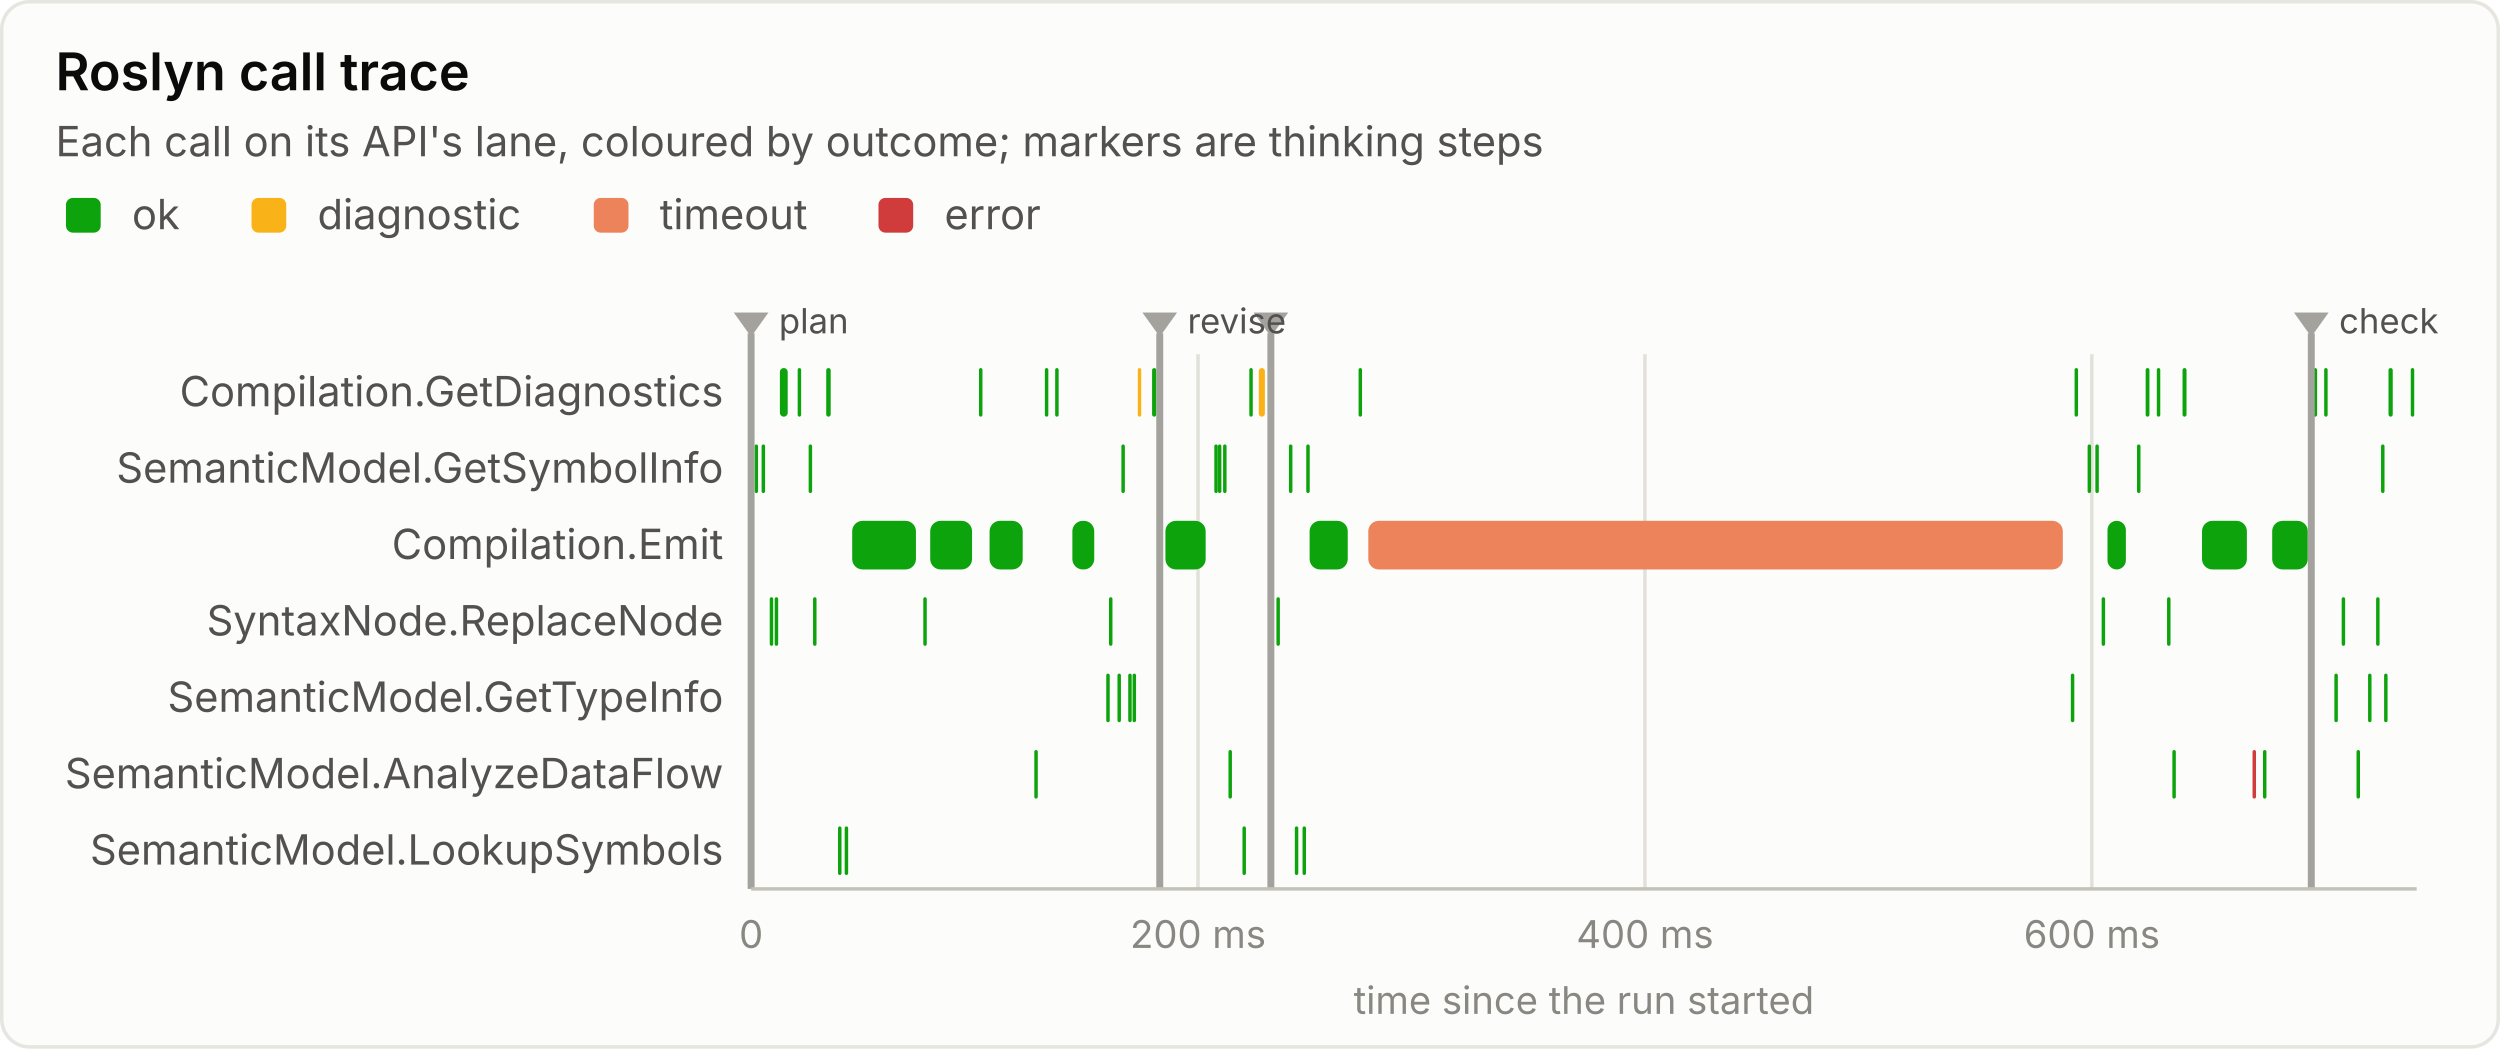
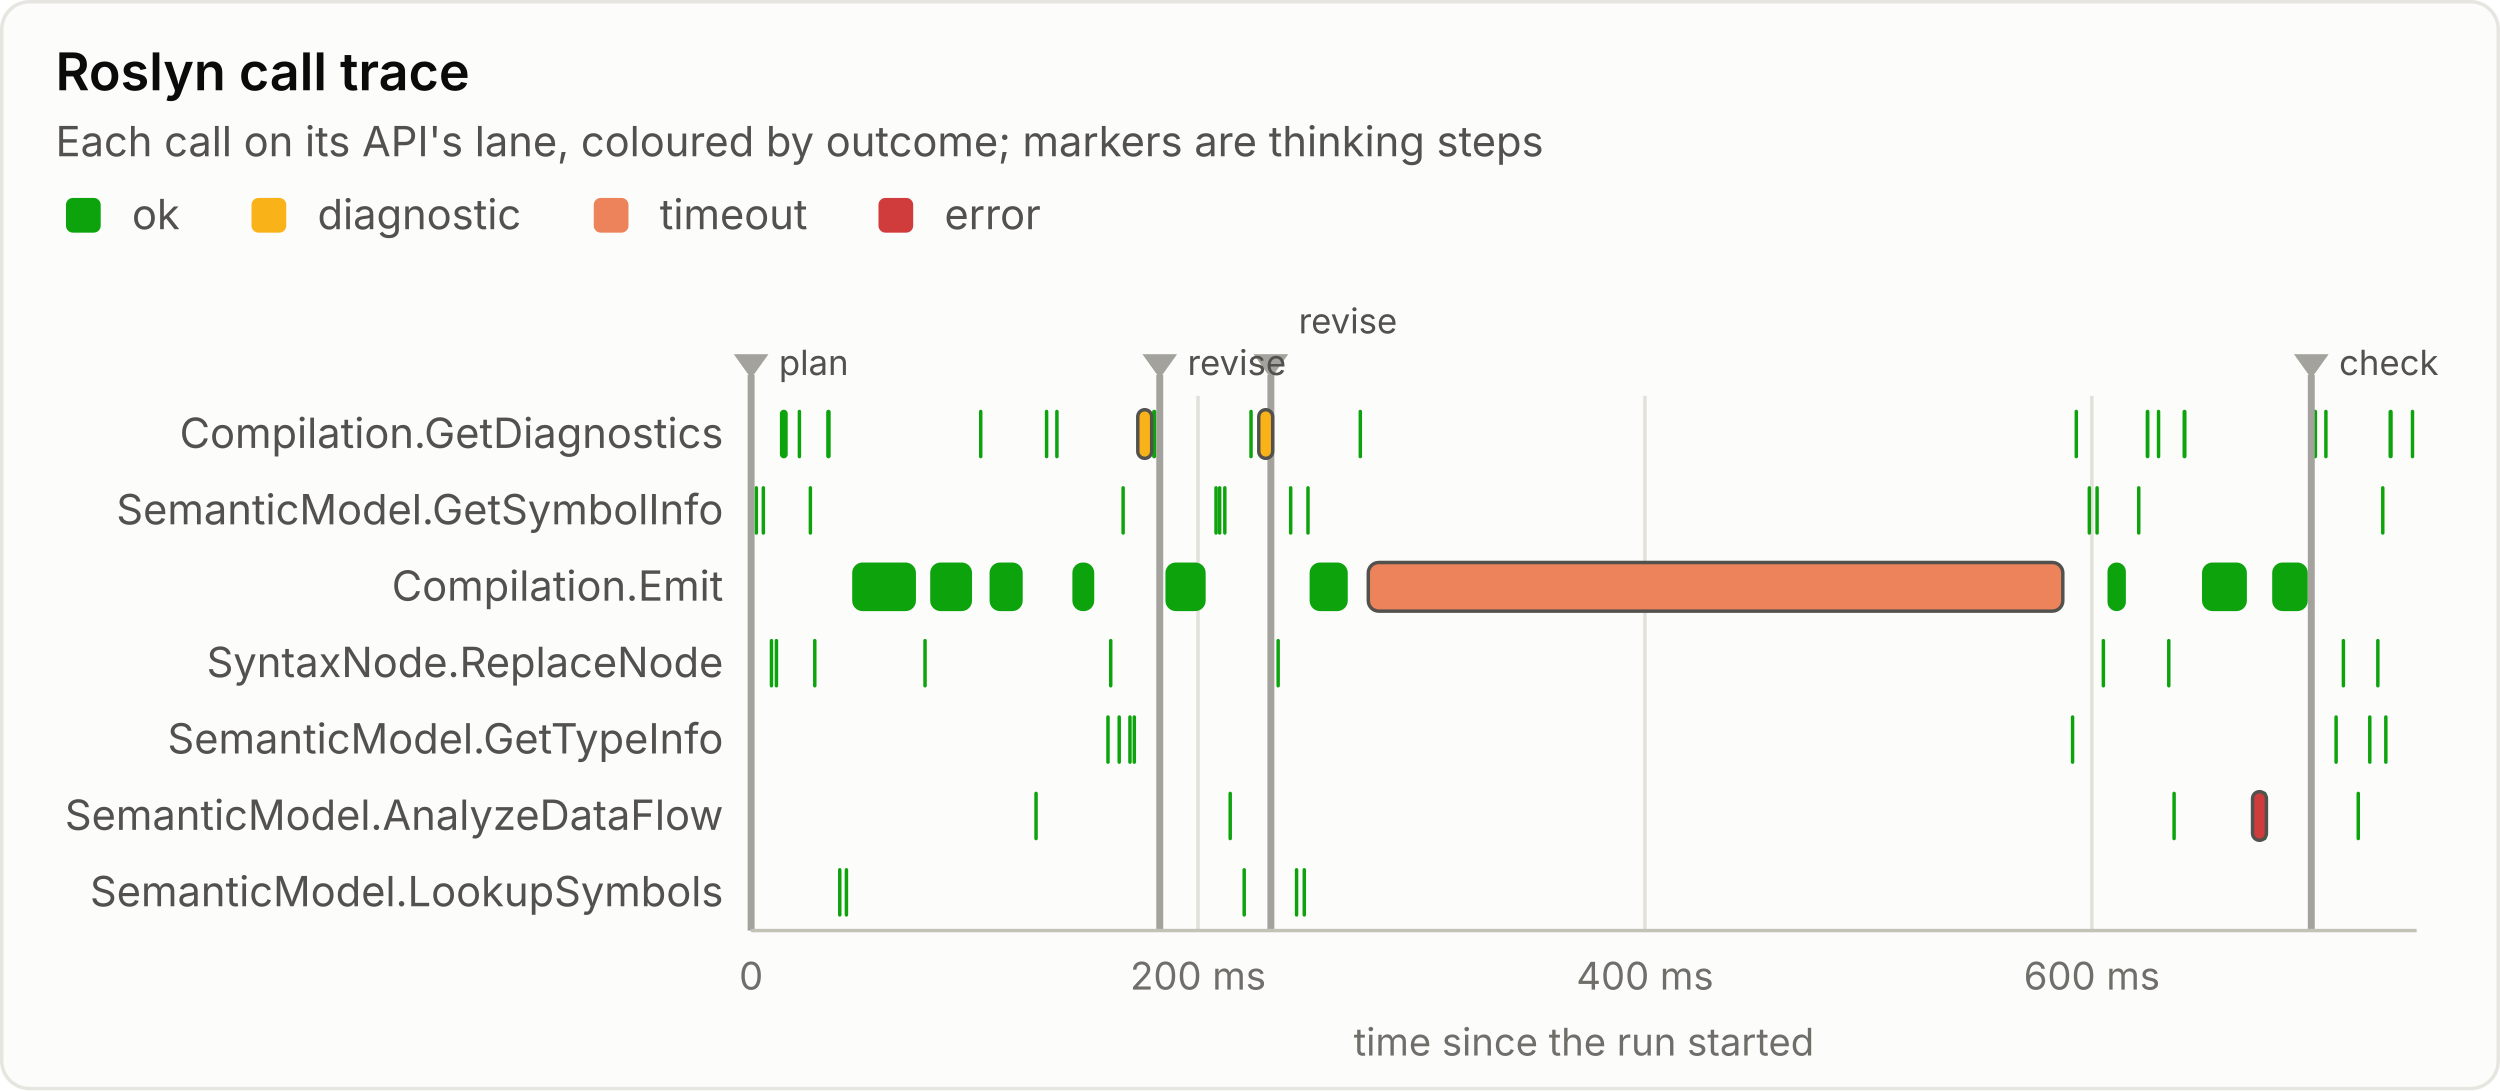
- <svg xmlns="http://www.w3.org/2000/svg" width="720" height="302" viewBox="0 0 720 302" role="img" aria-labelledby="thinking-trace-title thinking-trace-desc">
-   <style>text{font-family:system-ui,-apple-system,'Segoe UI',sans-serif}.line{fill:none;stroke-width:2;stroke-linejoin:round;stroke-linecap:round}.bg{fill:#fcfcfb}.frame{fill:none;stroke:#e6e5e0}.t1{fill:#0b0b0b}.t2{fill:#52514e}.t3{fill:#898781}.grid{stroke:#e1e0d9}.axis{stroke:#c3c2b7}.ref{stroke:#52514e}.band{fill:#f0efec}.ring{stroke:#fcfcfb}.gap{stroke:#fcfcfb}.qx{fill:#f0efec}.fn{fill:#a3a29c}.sn{stroke:#a3a29c}.f0{fill:#2a78d6}.s0{stroke:#2a78d6}.f1{fill:#eb6834}.s1{stroke:#eb6834}.f2{fill:#1baf7a}.s2{stroke:#1baf7a}.f3{fill:#eda100}.s3{stroke:#eda100}.f4{fill:#e87ba4}.s4{stroke:#e87ba4}.f5{fill:#008300}.s5{stroke:#008300}.f6{fill:#6250d6}.s6{stroke:#6250d6}.f7{fill:#e34948}.s7{stroke:#e34948}.q0{fill:#cde2fb}.q1{fill:#b7d3f6}.q2{fill:#9ec5f4}.q3{fill:#86b6ef}.q4{fill:#6da7ec}.q5{fill:#5598e7}.q6{fill:#3987e5}.q7{fill:#2a78d6}.q8{fill:#256abf}.q9{fill:#1c5cab}.q10{fill:#184f95}.q11{fill:#104281}.q12{fill:#0d366b}.fgood{fill:#0ca30c}.sgood{stroke:#0ca30c}.fwarn{fill:#fab219}.swarn{stroke:#fab219}.fserious{fill:#ec835a}.sserious{stroke:#ec835a}.fcrit{fill:#d03b3b}.scrit{stroke:#d03b3b}@media (prefers-color-scheme:dark){.bg{fill:#1a1a19}.frame{fill:none;stroke:#2c2c2a}.t1{fill:#f0efec}.t2{fill:#c3c2b7}.t3{fill:#898781}.grid{stroke:#2c2c2a}.axis{stroke:#383835}.ref{stroke:#c3c2b7}.band{fill:#242423}.ring{stroke:#1a1a19}.gap{stroke:#1a1a19}.qx{fill:#242423}.fn{fill:#6f6e69}.sn{stroke:#6f6e69}.f0{fill:#3987e5}.s0{stroke:#3987e5}.f1{fill:#d95926}.s1{stroke:#d95926}.f2{fill:#199e70}.s2{stroke:#199e70}.f3{fill:#c98500}.s3{stroke:#c98500}.f4{fill:#d55181}.s4{stroke:#d55181}.f5{fill:#008300}.s5{stroke:#008300}.f6{fill:#9085e9}.s6{stroke:#9085e9}.f7{fill:#e66767}.s7{stroke:#e66767}.q0{fill:#0d366b}.q1{fill:#104281}.q2{fill:#184f95}.q3{fill:#1c5cab}.q4{fill:#256abf}.q5{fill:#2a78d6}.q6{fill:#3987e5}.q7{fill:#5598e7}.q8{fill:#6da7ec}.q9{fill:#86b6ef}.q10{fill:#9ec5f4}.q11{fill:#b7d3f6}.q12{fill:#cde2fb}}</style>
-   <rect class="bg" x="0" y="0" width="720" height="302" rx="8" />
-   <rect class="frame" x="0.5" y="0.5" width="719" height="301" rx="8" />
+ <svg xmlns="http://www.w3.org/2000/svg" width="720" height="314" viewBox="0 0 720 314" role="img" aria-labelledby="thinking-trace-title thinking-trace-desc">
+   <style>text{font-family:system-ui,-apple-system,'Segoe UI',sans-serif}.line{fill:none;stroke-width:2;stroke-linejoin:round;stroke-linecap:round}.bg{fill:#fcfcfb}.frame{fill:none;stroke:#e6e5e0}.t1{fill:#0b0b0b}.t2{fill:#52514e}.t3{fill:#6f6e69}.grid{stroke:#e1e0d9}.axis{stroke:#c3c2b7}.ref{stroke:#52514e}.band{fill:#f0efec}.ring{stroke:#fcfcfb}.gap{stroke:#fcfcfb}.qx{fill:#f0efec}.qz{fill:#fcfcfb;stroke:#52514e}.emph{stroke:#52514e}.fn{fill:#a3a29c}.sn{stroke:#a3a29c}.f0{fill:#2a78d6}.s0{stroke:#2a78d6}.f1{fill:#eb6834}.s1{stroke:#eb6834}.f2{fill:#1baf7a}.s2{stroke:#1baf7a}.f3{fill:#eda100}.s3{stroke:#eda100}.f4{fill:#e87ba4}.s4{stroke:#e87ba4}.f5{fill:#008300}.s5{stroke:#008300}.f6{fill:#6250d6}.s6{stroke:#6250d6}.f7{fill:#e34948}.s7{stroke:#e34948}.q0{fill:#cde2fb}.q1{fill:#b7d3f6}.q2{fill:#9ec5f4}.q3{fill:#86b6ef}.q4{fill:#6da7ec}.q5{fill:#5598e7}.q6{fill:#3987e5}.q7{fill:#2a78d6}.q8{fill:#256abf}.q9{fill:#1c5cab}.q10{fill:#184f95}.q11{fill:#104281}.q12{fill:#0d366b}.fgood{fill:#0ca30c}.sgood{stroke:#0ca30c}.fwarn{fill:#fab219}.swarn{stroke:#fab219}.fserious{fill:#ec835a}.sserious{stroke:#ec835a}.fcrit{fill:#d03b3b}.scrit{stroke:#d03b3b}@media (prefers-color-scheme:dark){.bg{fill:#1a1a19}.frame{fill:none;stroke:#2c2c2a}.t1{fill:#f0efec}.t2{fill:#c3c2b7}.t3{fill:#898781}.grid{stroke:#2c2c2a}.axis{stroke:#383835}.ref{stroke:#c3c2b7}.band{fill:#242423}.ring{stroke:#1a1a19}.gap{stroke:#1a1a19}.qx{fill:#242423}.qz{fill:#1a1a19;stroke:#c3c2b7}.emph{stroke:#c3c2b7}.fn{fill:#6f6e69}.sn{stroke:#6f6e69}.f0{fill:#3987e5}.s0{stroke:#3987e5}.f1{fill:#d95926}.s1{stroke:#d95926}.f2{fill:#199e70}.s2{stroke:#199e70}.f3{fill:#c98500}.s3{stroke:#c98500}.f4{fill:#d55181}.s4{stroke:#d55181}.f5{fill:#008300}.s5{stroke:#008300}.f6{fill:#9085e9}.s6{stroke:#9085e9}.f7{fill:#e66767}.s7{stroke:#e66767}.q0{fill:#0d366b}.q1{fill:#104281}.q2{fill:#184f95}.q3{fill:#1c5cab}.q4{fill:#256abf}.q5{fill:#2a78d6}.q6{fill:#3987e5}.q7{fill:#5598e7}.q8{fill:#6da7ec}.q9{fill:#86b6ef}.q10{fill:#9ec5f4}.q11{fill:#b7d3f6}.q12{fill:#cde2fb}}</style>
+   <rect class="bg" x="0" y="0" width="720" height="314" rx="8" />
+   <rect class="frame" x="0.5" y="0.5" width="719" height="313" rx="8" />
  <text class="t1" x="16" y="26" font-size="15" font-weight="600">Roslyn call trace</text>
  <text class="t2" x="16" y="45" font-size="12">Each call on its API's lane, coloured by outcome; markers are thinking steps</text>
  <rect class="fgood" x="19" y="57" width="10" height="10" rx="2" />
  <text class="t2" x="38" y="66" font-size="12">ok</text>
  <rect class="fwarn" x="72.44" y="57" width="10" height="10" rx="2" />
  <text class="t2" x="91.44" y="66" font-size="12">diagnostic</text>
  <rect class="fserious" x="171" y="57" width="10" height="10" rx="2" />
  <text class="t2" x="190" y="66" font-size="12">timeout</text>
  <rect class="fcrit" x="253" y="57" width="10" height="10" rx="2" />
  <text class="t2" x="272" y="66" font-size="12">error</text>
-   <line class="grid" x1="216.32" y1="102" x2="216.32" y2="256" stroke-width="1" />
-   <line class="grid" x1="345.03" y1="102" x2="345.03" y2="256" stroke-width="1" />
-   <line class="grid" x1="473.74" y1="102" x2="473.74" y2="256" stroke-width="1" />
-   <line class="grid" x1="602.45" y1="102" x2="602.45" y2="256" stroke-width="1" />
-   <text class="t2" x="208.32" y="117" font-size="12" text-anchor="end">Compilation.GetDiagnostics</text>
-   <text class="t2" x="208.32" y="139" font-size="12" text-anchor="end">SemanticModel.GetSymbolInfo</text>
-   <text class="t2" x="208.32" y="161" font-size="12" text-anchor="end">Compilation.Emit</text>
-   <text class="t2" x="208.32" y="183" font-size="12" text-anchor="end">SyntaxNode.ReplaceNode</text>
-   <text class="t2" x="208.32" y="205" font-size="12" text-anchor="end">SemanticModel.GetTypeInfo</text>
-   <text class="t2" x="208.32" y="227" font-size="12" text-anchor="end">SemanticModel.AnalyzeDataFlow</text>
-   <text class="t2" x="208.32" y="249" font-size="12" text-anchor="end">SemanticModel.LookupSymbols</text>
-   <rect class="fgood" x="217.32" y="128" width="1" height="14" rx="0.5" />
-   <rect class="fgood" x="219.34" y="128" width="1" height="14" rx="0.5" />
-   <rect class="fgood" x="221.68" y="172" width="1" height="14" rx="0.5" />
-   <rect class="fgood" x="223.11" y="172" width="1" height="14" rx="0.5" />
-   <rect class="fgood" x="224.61" y="106" width="2.25" height="14" rx="1.12" />
-   <rect class="fgood" x="229.73" y="106" width="1" height="14" rx="0.5" />
-   <rect class="fgood" x="232.89" y="128" width="1" height="14" rx="0.5" />
-   <rect class="fgood" x="234.16" y="172" width="1" height="14" rx="0.5" />
-   <rect class="fgood" x="237.95" y="106" width="1.29" height="14" rx="0.65" />
-   <rect class="fgood" x="241.35" y="238" width="1" height="14" rx="0.5" />
-   <rect class="fgood" x="243.27" y="238" width="1" height="14" rx="0.5" />
-   <rect class="fgood" x="245.43" y="150" width="18.36" height="14" rx="3" />
-   <rect class="fgood" x="265.91" y="172" width="1" height="14" rx="0.5" />
-   <rect class="fgood" x="267.9" y="150" width="12.05" height="14" rx="3" />
-   <rect class="fgood" x="281.95" y="106" width="1" height="14" rx="0.5" />
-   <rect class="fgood" x="285" y="150" width="9.54" height="14" rx="3" />
-   <rect class="fgood" x="297.88" y="216" width="1" height="14" rx="0.5" />
-   <rect class="fgood" x="300.92" y="106" width="1" height="14" rx="0.5" />
-   <rect class="fgood" x="303.89" y="106" width="1" height="14" rx="0.5" />
-   <rect class="fgood" x="308.84" y="150" width="6.3" height="14" rx="3" />
-   <rect class="fgood" x="318.6" y="194" width="1" height="14" rx="0.5" />
-   <rect class="fgood" x="319.39" y="172" width="1" height="14" rx="0.5" />
-   <rect class="fgood" x="321.83" y="194" width="1" height="14" rx="0.5" />
-   <rect class="fgood" x="322.96" y="128" width="1" height="14" rx="0.5" />
-   <rect class="fgood" x="324.93" y="194" width="1" height="14" rx="0.5" />
-   <rect class="fgood" x="326.18" y="194" width="1" height="14" rx="0.5" />
-   <rect class="fwarn" x="327.68" y="106" width="1" height="14" rx="0.5" />
-   <rect class="fgood" x="331.8" y="106" width="1.22" height="14" rx="0.61" />
-   <rect class="fgood" x="335.64" y="150" width="11.59" height="14" rx="3" />
-   <rect class="fgood" x="349.72" y="128" width="1" height="14" rx="0.5" />
-   <rect class="fgood" x="350.76" y="128" width="1" height="14" rx="0.5" />
-   <rect class="fgood" x="352.25" y="128" width="1" height="14" rx="0.5" />
-   <rect class="fgood" x="353.8" y="216" width="1" height="14" rx="0.5" />
-   <rect class="fgood" x="357.83" y="238" width="1" height="14" rx="0.5" />
-   <rect class="fgood" x="359.8" y="106" width="1" height="14" rx="0.5" />
-   <rect class="fwarn" x="362.53" y="106" width="1.76" height="14" rx="0.88" />
-   <rect class="fgood" x="365.85" y="194" width="1" height="14" rx="0.5" />
-   <rect class="fgood" x="367.61" y="172" width="1" height="14" rx="0.5" />
-   <rect class="fgood" x="371.22" y="128" width="1" height="14" rx="0.5" />
-   <rect class="fgood" x="372.91" y="238" width="1" height="14" rx="0.5" />
-   <rect class="fgood" x="375.13" y="238" width="1" height="14" rx="0.5" />
-   <rect class="fgood" x="376.2" y="128" width="1" height="14" rx="0.5" />
-   <rect class="fgood" x="377.17" y="150" width="10.98" height="14" rx="3" />
-   <rect class="fgood" x="391.27" y="106" width="1" height="14" rx="0.5" />
-   <rect class="fserious" x="394.07" y="150" width="200.02" height="14" rx="3" />
-   <rect class="fgood" x="596.4" y="194" width="1" height="14" rx="0.5" />
-   <rect class="fgood" x="597.48" y="106" width="1" height="14" rx="0.5" />
-   <rect class="fgood" x="601.23" y="128" width="1" height="14" rx="0.5" />
-   <rect class="fgood" x="603.46" y="128" width="1" height="14" rx="0.5" />
-   <rect class="fgood" x="605.27" y="172" width="1" height="14" rx="0.5" />
-   <rect class="fgood" x="606.96" y="150" width="5.29" height="14" rx="2.64" />
-   <rect class="fgood" x="615.46" y="128" width="1" height="14" rx="0.5" />
-   <rect class="fgood" x="617.95" y="106" width="1.09" height="14" rx="0.55" />
-   <rect class="fgood" x="621.16" y="106" width="1" height="14" rx="0.5" />
-   <rect class="fgood" x="624.11" y="172" width="1" height="14" rx="0.5" />
-   <rect class="fgood" x="625.64" y="216" width="1" height="14" rx="0.5" />
-   <rect class="fgood" x="628.57" y="106" width="1.15" height="14" rx="0.58" />
-   <rect class="fgood" x="634.18" y="150" width="12.92" height="14" rx="3" />
-   <rect class="fcrit" x="648.73" y="216" width="1" height="14" rx="0.5" />
-   <rect class="fgood" x="651.74" y="216" width="1" height="14" rx="0.5" />
-   <rect class="fgood" x="654.39" y="150" width="10.25" height="14" rx="3" />
-   <rect class="fgood" x="666.2" y="106" width="1.13" height="14" rx="0.56" />
-   <rect class="fgood" x="669.36" y="106" width="1" height="14" rx="0.5" />
-   <rect class="fgood" x="672.3" y="194" width="1" height="14" rx="0.5" />
-   <rect class="fgood" x="674.4" y="172" width="1" height="14" rx="0.5" />
-   <rect class="fgood" x="678.68" y="216" width="1" height="14" rx="0.5" />
-   <rect class="fgood" x="682" y="194" width="1" height="14" rx="0.5" />
-   <rect class="fgood" x="684.32" y="172" width="1" height="14" rx="0.5" />
-   <rect class="fgood" x="685.74" y="128" width="1" height="14" rx="0.5" />
-   <rect class="fgood" x="686.62" y="194" width="1" height="14" rx="0.5" />
-   <rect class="fgood" x="687.89" y="106" width="1.22" height="14" rx="0.61" />
-   <rect class="fgood" x="694.3" y="106" width="1" height="14" rx="0.5" />
-   <line class="sn" x1="216.32" y1="96" x2="216.32" y2="256" stroke-width="2" />
-   <path class="fn" d="M211.32 90h10l-5 7Z" />
-   <line class="sn" x1="334.01" y1="96" x2="334.01" y2="256" stroke-width="2" />
-   <path class="fn" d="M329.01 90h10l-5 7Z" />
-   <line class="sn" x1="366.01" y1="96" x2="366.01" y2="256" stroke-width="2" />
-   <path class="fn" d="M361.01 90h10l-5 7Z" />
-   <line class="sn" x1="665.65" y1="96" x2="665.65" y2="256" stroke-width="2" />
-   <path class="fn" d="M660.65 90h10l-5 7Z" />
-   <text class="t2" x="224.32" y="96" font-size="10" text-anchor="start">plan</text>
-   <text class="t2" x="342.01" y="96" font-size="10" text-anchor="start">revise</text>
-   <text class="t2" x="673.65" y="96" font-size="10" text-anchor="start">check</text>
-   <text class="t3" x="216.32" y="273" font-size="11" text-anchor="middle">0</text>
-   <text class="t3" x="345.03" y="273" font-size="11" text-anchor="middle">200 ms</text>
-   <text class="t3" x="473.74" y="273" font-size="11" text-anchor="middle">400 ms</text>
-   <text class="t3" x="602.45" y="273" font-size="11" text-anchor="middle">600 ms</text>
-   <line class="axis" x1="216.32" y1="256" x2="696" y2="256" stroke-width="1" />
-   <text class="t3" x="456.16" y="292" font-size="11" text-anchor="middle">time since the run started</text>
+   <line class="grid" x1="216.32" y1="114" x2="216.32" y2="268" stroke-width="1" />
+   <line class="grid" x1="345.03" y1="114" x2="345.03" y2="268" stroke-width="1" />
+   <line class="grid" x1="473.74" y1="114" x2="473.74" y2="268" stroke-width="1" />
+   <line class="grid" x1="602.45" y1="114" x2="602.45" y2="268" stroke-width="1" />
+   <text class="t2" x="208.32" y="129" font-size="12" text-anchor="end">Compilation.GetDiagnostics</text>
+   <text class="t2" x="208.32" y="151" font-size="12" text-anchor="end">SemanticModel.GetSymbolInfo</text>
+   <text class="t2" x="208.32" y="173" font-size="12" text-anchor="end">Compilation.Emit</text>
+   <text class="t2" x="208.32" y="195" font-size="12" text-anchor="end">SyntaxNode.ReplaceNode</text>
+   <text class="t2" x="208.32" y="217" font-size="12" text-anchor="end">SemanticModel.GetTypeInfo</text>
+   <text class="t2" x="208.32" y="239" font-size="12" text-anchor="end">SemanticModel.AnalyzeDataFlow</text>
+   <text class="t2" x="208.32" y="261" font-size="12" text-anchor="end">SemanticModel.LookupSymbols</text>
+   <rect class="fgood" x="217.32" y="140" width="1" height="14" rx="0.5" />
+   <rect class="fgood" x="219.34" y="140" width="1" height="14" rx="0.5" />
+   <rect class="fgood" x="221.68" y="184" width="1" height="14" rx="0.5" />
+   <rect class="fgood" x="223.11" y="184" width="1" height="14" rx="0.5" />
+   <rect class="fgood" x="224.61" y="118" width="2.25" height="14" rx="1.12" />
+   <rect class="fgood" x="229.73" y="118" width="1" height="14" rx="0.5" />
+   <rect class="fgood" x="232.89" y="140" width="1" height="14" rx="0.5" />
+   <rect class="fgood" x="234.16" y="184" width="1" height="14" rx="0.5" />
+   <rect class="fgood" x="237.95" y="118" width="1.29" height="14" rx="0.65" />
+   <rect class="fgood" x="241.35" y="250" width="1" height="14" rx="0.5" />
+   <rect class="fgood" x="243.27" y="250" width="1" height="14" rx="0.5" />
+   <rect class="fgood" x="245.43" y="162" width="18.36" height="14" rx="3" />
+   <rect class="fgood" x="265.91" y="184" width="1" height="14" rx="0.5" />
+   <rect class="fgood" x="267.9" y="162" width="12.05" height="14" rx="3" />
+   <rect class="fgood" x="281.95" y="118" width="1" height="14" rx="0.5" />
+   <rect class="fgood" x="285" y="162" width="9.54" height="14" rx="3" />
+   <rect class="fgood" x="297.88" y="228" width="1" height="14" rx="0.5" />
+   <rect class="fgood" x="300.92" y="118" width="1" height="14" rx="0.5" />
+   <rect class="fgood" x="303.89" y="118" width="1" height="14" rx="0.5" />
+   <rect class="fgood" x="308.84" y="162" width="6.3" height="14" rx="3" />
+   <rect class="fgood" x="318.6" y="206" width="1" height="14" rx="0.5" />
+   <rect class="fgood" x="319.39" y="184" width="1" height="14" rx="0.5" />
+   <rect class="fgood" x="321.83" y="206" width="1" height="14" rx="0.5" />
+   <rect class="fgood" x="322.96" y="140" width="1" height="14" rx="0.5" />
+   <rect class="fgood" x="324.93" y="206" width="1" height="14" rx="0.5" />
+   <rect class="fgood" x="326.18" y="206" width="1" height="14" rx="0.5" />
+   <rect class="fgood" x="331.8" y="118" width="1.22" height="14" rx="0.61" />
+   <rect class="fgood" x="335.64" y="162" width="11.59" height="14" rx="3" />
+   <rect class="fgood" x="349.72" y="140" width="1" height="14" rx="0.5" />
+   <rect class="fgood" x="350.76" y="140" width="1" height="14" rx="0.5" />
+   <rect class="fgood" x="352.25" y="140" width="1" height="14" rx="0.5" />
+   <rect class="fgood" x="353.8" y="228" width="1" height="14" rx="0.5" />
+   <rect class="fgood" x="357.83" y="250" width="1" height="14" rx="0.5" />
+   <rect class="fgood" x="359.8" y="118" width="1" height="14" rx="0.5" />
+   <rect class="fgood" x="365.85" y="206" width="1" height="14" rx="0.5" />
+   <rect class="fgood" x="367.61" y="184" width="1" height="14" rx="0.5" />
+   <rect class="fgood" x="371.22" y="140" width="1" height="14" rx="0.5" />
+   <rect class="fgood" x="372.91" y="250" width="1" height="14" rx="0.5" />
+   <rect class="fgood" x="375.13" y="250" width="1" height="14" rx="0.5" />
+   <rect class="fgood" x="376.2" y="140" width="1" height="14" rx="0.5" />
+   <rect class="fgood" x="377.17" y="162" width="10.98" height="14" rx="3" />
+   <rect class="fgood" x="391.27" y="118" width="1" height="14" rx="0.5" />
+   <rect class="fgood" x="596.4" y="206" width="1" height="14" rx="0.5" />
+   <rect class="fgood" x="597.48" y="118" width="1" height="14" rx="0.5" />
+   <rect class="fgood" x="601.23" y="140" width="1" height="14" rx="0.5" />
+   <rect class="fgood" x="603.46" y="140" width="1" height="14" rx="0.5" />
+   <rect class="fgood" x="605.27" y="184" width="1" height="14" rx="0.5" />
+   <rect class="fgood" x="606.96" y="162" width="5.29" height="14" rx="2.64" />
+   <rect class="fgood" x="615.46" y="140" width="1" height="14" rx="0.5" />
+   <rect class="fgood" x="617.95" y="118" width="1.09" height="14" rx="0.55" />
+   <rect class="fgood" x="621.16" y="118" width="1" height="14" rx="0.5" />
+   <rect class="fgood" x="624.11" y="184" width="1" height="14" rx="0.5" />
+   <rect class="fgood" x="625.64" y="228" width="1" height="14" rx="0.5" />
+   <rect class="fgood" x="628.57" y="118" width="1.15" height="14" rx="0.58" />
+   <rect class="fgood" x="634.18" y="162" width="12.92" height="14" rx="3" />
+   <rect class="fgood" x="651.74" y="228" width="1" height="14" rx="0.5" />
+   <rect class="fgood" x="654.39" y="162" width="10.25" height="14" rx="3" />
+   <rect class="fgood" x="666.2" y="118" width="1.13" height="14" rx="0.56" />
+   <rect class="fgood" x="669.36" y="118" width="1" height="14" rx="0.5" />
+   <rect class="fgood" x="672.3" y="206" width="1" height="14" rx="0.5" />
+   <rect class="fgood" x="674.4" y="184" width="1" height="14" rx="0.5" />
+   <rect class="fgood" x="678.68" y="228" width="1" height="14" rx="0.5" />
+   <rect class="fgood" x="682" y="206" width="1" height="14" rx="0.5" />
+   <rect class="fgood" x="684.32" y="184" width="1" height="14" rx="0.5" />
+   <rect class="fgood" x="685.74" y="140" width="1" height="14" rx="0.5" />
+   <rect class="fgood" x="686.62" y="206" width="1" height="14" rx="0.5" />
+   <rect class="fgood" x="687.89" y="118" width="1.22" height="14" rx="0.61" />
+   <rect class="fgood" x="694.3" y="118" width="1" height="14" rx="0.5" />
+   <line class="sn" x1="216.32" y1="108" x2="216.32" y2="268" stroke-width="2" />
+   <path class="fn" d="M211.32 102h10l-5 7Z" />
+   <line class="sn" x1="334.01" y1="108" x2="334.01" y2="268" stroke-width="2" />
+   <path class="fn" d="M329.01 102h10l-5 7Z" />
+   <line class="sn" x1="366.01" y1="108" x2="366.01" y2="268" stroke-width="2" />
+   <path class="fn" d="M361.01 102h10l-5 7Z" />
+   <line class="sn" x1="665.65" y1="108" x2="665.65" y2="268" stroke-width="2" />
+   <path class="fn" d="M660.65 102h10l-5 7Z" />
+   <rect class="fwarn emph" x="327.68" y="118" width="4" height="14" rx="2" stroke-width="1" />
+   <rect class="fwarn emph" x="362.53" y="118" width="4" height="14" rx="2" stroke-width="1" />
+   <rect class="fserious emph" x="394.07" y="162" width="200.02" height="14" rx="3" stroke-width="1" />
+   <rect class="fcrit emph" x="648.73" y="228" width="4" height="14" rx="2" stroke-width="1" />
+   <text class="t2" x="224.32" y="108" font-size="10" text-anchor="start">plan</text>
+   <text class="t2" x="342.01" y="108" font-size="10" text-anchor="start">revise</text>
+   <text class="t2" x="374.01" y="96" font-size="10" text-anchor="start">revise</text>
+   <text class="t2" x="673.65" y="108" font-size="10" text-anchor="start">check</text>
+   <text class="t3" x="216.32" y="285" font-size="11" text-anchor="middle">0</text>
+   <text class="t3" x="345.03" y="285" font-size="11" text-anchor="middle">200 ms</text>
+   <text class="t3" x="473.74" y="285" font-size="11" text-anchor="middle">400 ms</text>
+   <text class="t3" x="602.45" y="285" font-size="11" text-anchor="middle">600 ms</text>
+   <line class="axis" x1="216.32" y1="268" x2="696" y2="268" stroke-width="1" />
+   <text class="t3" x="456.16" y="304" font-size="11" text-anchor="middle">time since the run started</text>
</svg>
